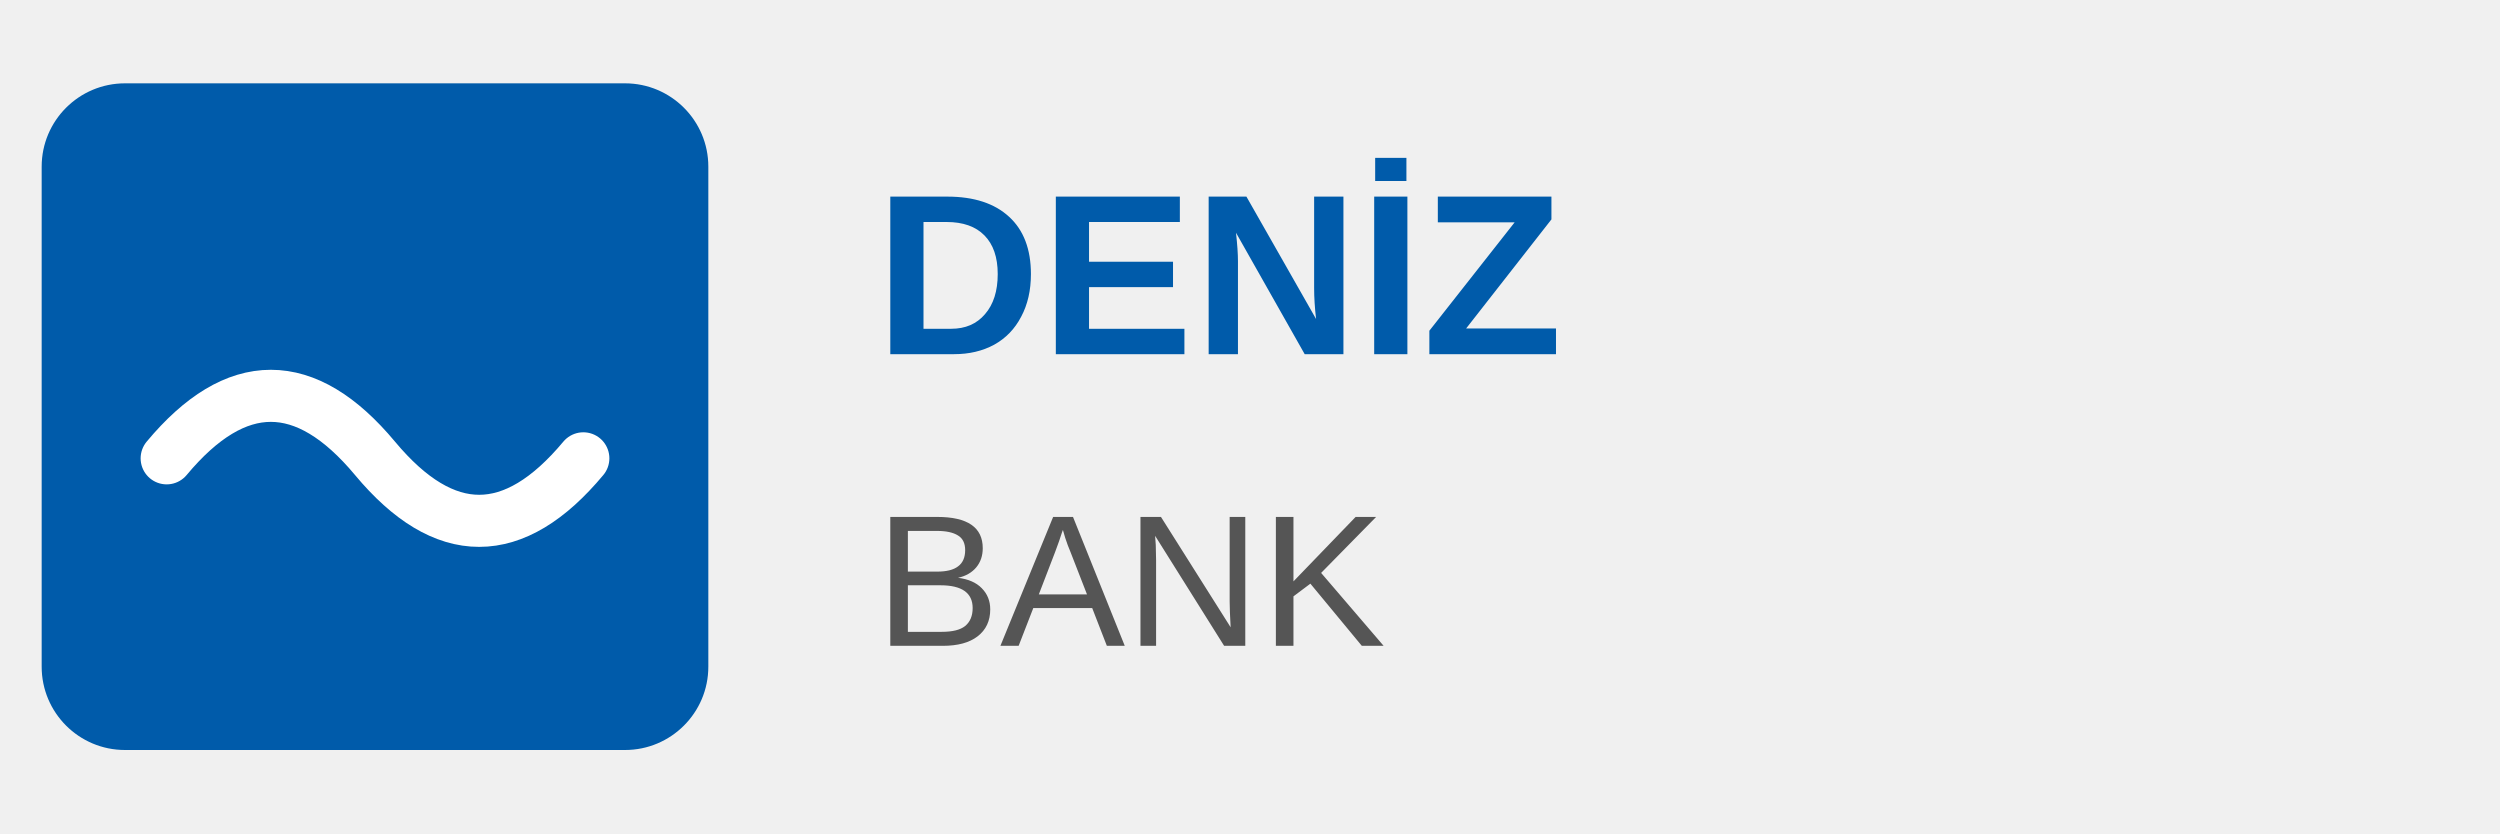
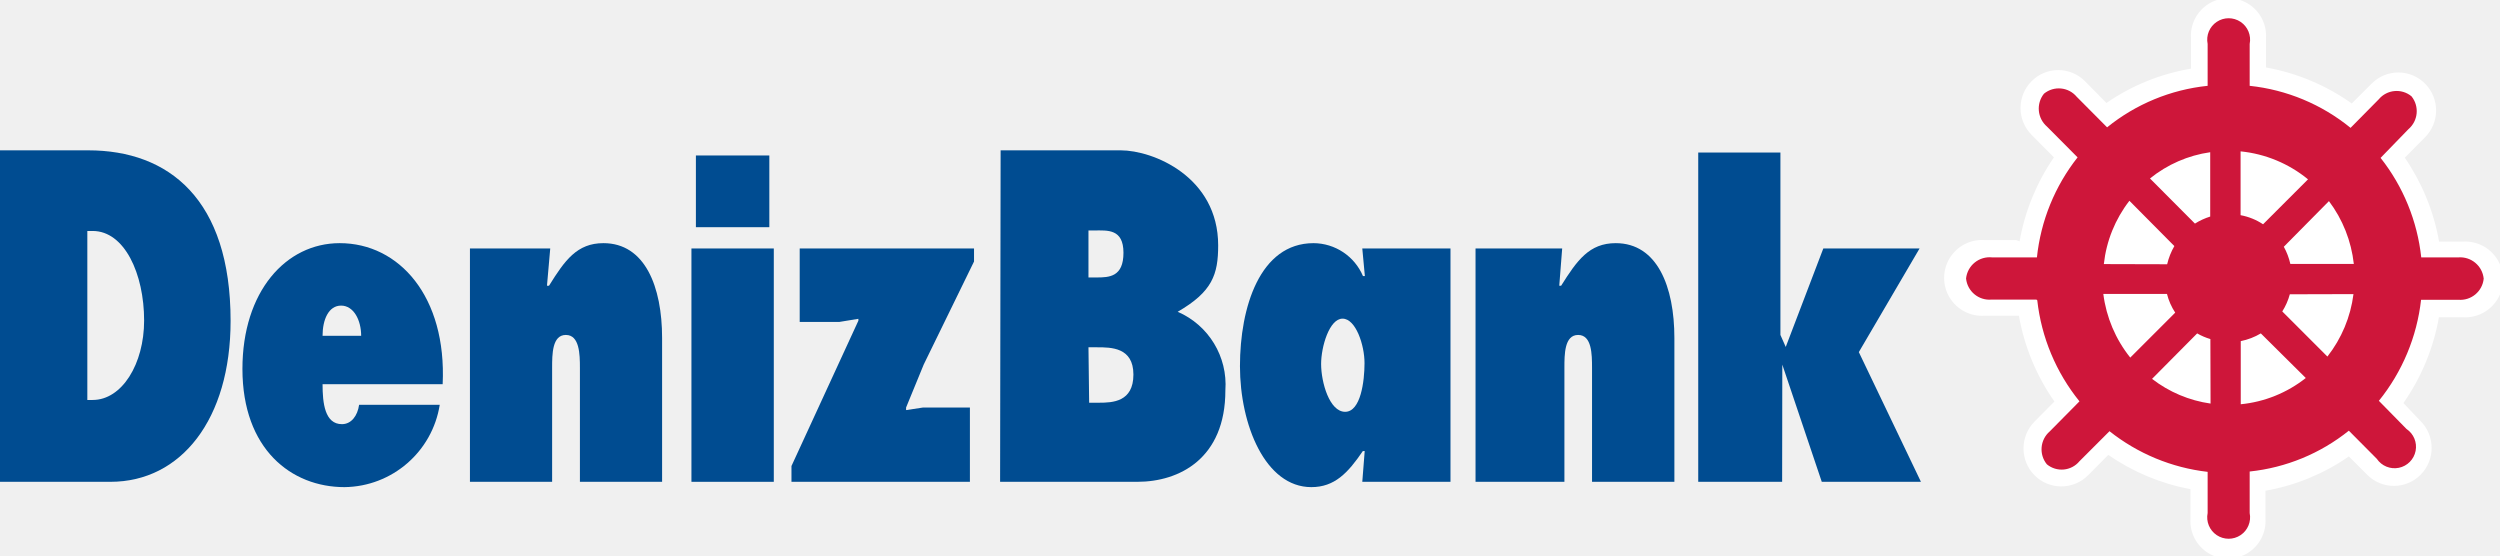
- <svg xmlns="http://www.w3.org/2000/svg" viewBox="0 0 120 40">
-   <rect width="120" height="40" fill="none" />
-   <rect x="2" y="4" width="32" height="32" rx="4" fill="#005BAA" />
-   <path d="M8,22 Q13,16 18,22 Q23,28 28,22" fill="none" stroke="white" stroke-width="2.5" stroke-linecap="round" />
-   <text x="42" y="17" font-family="Arial,sans-serif" font-size="11" font-weight="700" fill="#005BAA">DENİZ</text>
-   <text x="42" y="31" font-family="Arial,sans-serif" font-size="9" font-weight="400" fill="#555555">BANK</text>
+ <svg xmlns="http://www.w3.org/2000/svg" width="51.4mm" height="11.42mm" viewBox="0 0 145.71 32.37">
+   <defs>
+     <style>.cls-1{fill:#004c91;}.cls-1,.cls-3{fill-rule:evenodd;}.cls-2{fill:#fff;}.cls-3{fill:#ce163a;}</style>
+   </defs>
+   <g id="Layer_2" data-name="Layer 2">
+     <g id="Layer_1-2" data-name="Layer 1">
+       <path class="cls-1" d="M25.8,22.39c.24-5.1-2.53-8.22-6-8.22-3.14,0-5.67,2.82-5.67,7.33,0,4.68,2.85,6.89,5.95,6.89a5.69,5.69,0,0,0,5.55-4.8H20.93c-.09.65-.46,1.13-1,1.13-1,0-1.13-1.23-1.13-2.33m0-2.82c0-.94.35-1.76,1.08-1.76s1.17.84,1.17,1.76Z" />
+       <path class="cls-1" d="M32.07,14.48H27.39v13.6h4.79V21.44c0-.79,0-1.92.8-1.92s.82,1.13.82,1.92v6.64h4.79V19.7c0-3-1-5.53-3.42-5.53-1.54,0-2.25,1-3.17,2.48h-.12" />
+       <polyline class="cls-1" points="56.77 15.24 56.77 14.48 46.61 14.48 46.61 18.76 48.93 18.76 50.03 18.58 50.03 18.69 46.13 27.16 46.13 28.08 56.53 28.08 56.53 23.75 53.8 23.75 52.81 23.9 52.81 23.75 53.84 21.24" />
+       <path class="cls-1" d="M91.05,14.48H86v13.6h5.18V21.44c0-.79,0-1.92.8-1.92s.81,1.13.81,1.92v6.64h4.8V19.7c0-3-1-5.53-3.42-5.53-1.54,0-2.25,1-3.18,2.48h-.11" />
+       <polyline class="cls-1" points="98.98 28.08 103.87 28.08 103.88 21.25 106.18 28.08 111.96 28.08 108.34 20.52 111.88 14.48 106.27 14.48 104.08 20.22 103.77 19.52 103.77 8.89 98.98 8.89" />
+       <path class="cls-1" d="M63.44,16.17V13.43h.35c.75,0,1.69-.11,1.69,1.3s-.83,1.44-1.58,1.44M58.29,28.08h8c2.45,0,5.13-1.36,5.13-5.33a4.63,4.63,0,0,0-2.78-4.58C70.66,17,71,16,71,14.3c0-4-3.79-5.54-5.68-5.54h-7Zm5.15-7.84h.5c.82,0,2.12,0,2.12,1.59s-1.21,1.64-2,1.64h-.58Z" />
+       <path class="cls-1" d="M79.4,28.08h5.14V14.48H79.4l.15,1.61h-.11a3.15,3.15,0,0,0-2.88-1.92c-3.13,0-4.29,3.74-4.29,7.17s1.48,7.05,4.16,7.05c1.35,0,2.13-.82,3-2.1h.11M77,21.21c0-1,.48-2.64,1.25-2.64s1.28,1.54,1.28,2.59S79.31,24,78.4,24,77,22.29,77,21.21" />
+       <path class="cls-1" d="M0,28.08H6.44c4.11,0,7-3.64,7-9.38,0-7.09-3.6-9.94-8.3-9.94H0m5.09,4.7H5.4c1.86,0,3,2.5,3,5.22,0,2.53-1.29,4.63-3,4.63H5.09Z" />
+       <path class="cls-1" d="M40.56,13.24h4.28V9.06H40.56ZM40.3,28.08h4.8V14.48H40.3Z" />
+       <path class="cls-2" d="M117.71,14.06a12.47,12.47,0,0,1,2-4.89l-1.3-1.31a2.22,2.22,0,0,1,0-3.13,2.19,2.19,0,0,1,3.11,0L122.77,6A12.25,12.25,0,0,1,127.7,4V2.23a2.19,2.19,0,1,1,4.37,0v1.7a12.38,12.38,0,0,1,5,2.1l1.16-1.16a2.19,2.19,0,0,1,3.11,0,2.22,2.22,0,0,1,0,3.13l-1.18,1.19a12.47,12.47,0,0,1,2,4.89h1.37a2.21,2.21,0,1,1,0,4.41h-1.38a12.5,12.5,0,0,1-2.07,5l1,1.05a2.22,2.22,0,0,1,0,3.13,2.19,2.19,0,0,1-3.11,0l-1.07-1.07a12.21,12.21,0,0,1-4.86,2v1.62a2.19,2.19,0,1,1-4.37,0V28.51a12.39,12.39,0,0,1-4.79-2l-1.18,1.19a2.2,2.2,0,0,1-3.12,0,2.23,2.23,0,0,1,0-3.13l1.16-1.17a12.48,12.48,0,0,1-2.07-5h-2a2.21,2.21,0,1,1,0-4.41h1.83" />
+       <path class="cls-3" d="M122.62,15.39a7.31,7.31,0,0,1,1.49-3.69l2.62,2.64a3.91,3.91,0,0,0-.42,1.06m-1-5a7.2,7.2,0,0,1,3.51-1.53v3.75a3.8,3.8,0,0,0-.89.41Zm5.28-1.58a7.35,7.35,0,0,1,3.93,1.63l-2.62,2.62a3.51,3.51,0,0,0-1.31-.53Zm5.15,2.9a7.44,7.44,0,0,1,1.45,3.66h-3.7a3.76,3.76,0,0,0-.38-1Zm1.43,5.42a7.41,7.41,0,0,1-1.52,3.64l-2.63-2.63a3.64,3.64,0,0,0,.44-1Zm-2.78,4.89a7.25,7.25,0,0,1-3.79,1.53V19.88a3.69,3.69,0,0,0,1.17-.45Zm-5.55,1.49a7.24,7.24,0,0,1-3.41-1.44l2.63-2.65a3.51,3.51,0,0,0,.77.33Zm-4.68-2.68a7.41,7.41,0,0,1-1.57-3.71h3.71a3.55,3.55,0,0,0,.48,1.09Zm-5.47-3.38h-2.62a1.37,1.37,0,0,1-1.48-1.23A1.38,1.38,0,0,1,116.11,15h2.61a11.32,11.32,0,0,1,2.37-5.83l-1.78-1.79a1.39,1.39,0,0,1-.18-1.92,1.36,1.36,0,0,1,1.91.18l1.77,1.78A11.14,11.14,0,0,1,128.67,5V2.56a1.25,1.25,0,1,1,2.45,0V5A11.17,11.17,0,0,1,137,7.45l1.64-1.66a1.36,1.36,0,0,1,1.91-.18,1.38,1.38,0,0,1-.18,1.92L138.75,9.2A11.32,11.32,0,0,1,141.12,15h2.16a1.38,1.38,0,0,1,1.48,1.24,1.37,1.37,0,0,1-1.48,1.23h-2.17a11.39,11.39,0,0,1-2.46,5.89L140.26,25a1.25,1.25,0,1,1-1.73,1.74l-1.63-1.64a11.09,11.09,0,0,1-5.78,2.38v2.42a1.25,1.25,0,1,1-2.45,0V27.5a11.28,11.28,0,0,1-5.72-2.37l-1.75,1.75a1.35,1.35,0,0,1-1.9.18,1.38,1.38,0,0,1,.17-1.92l1.73-1.75a11.36,11.36,0,0,1-2.46-5.89" />
+     </g>
+   </g>
</svg>
